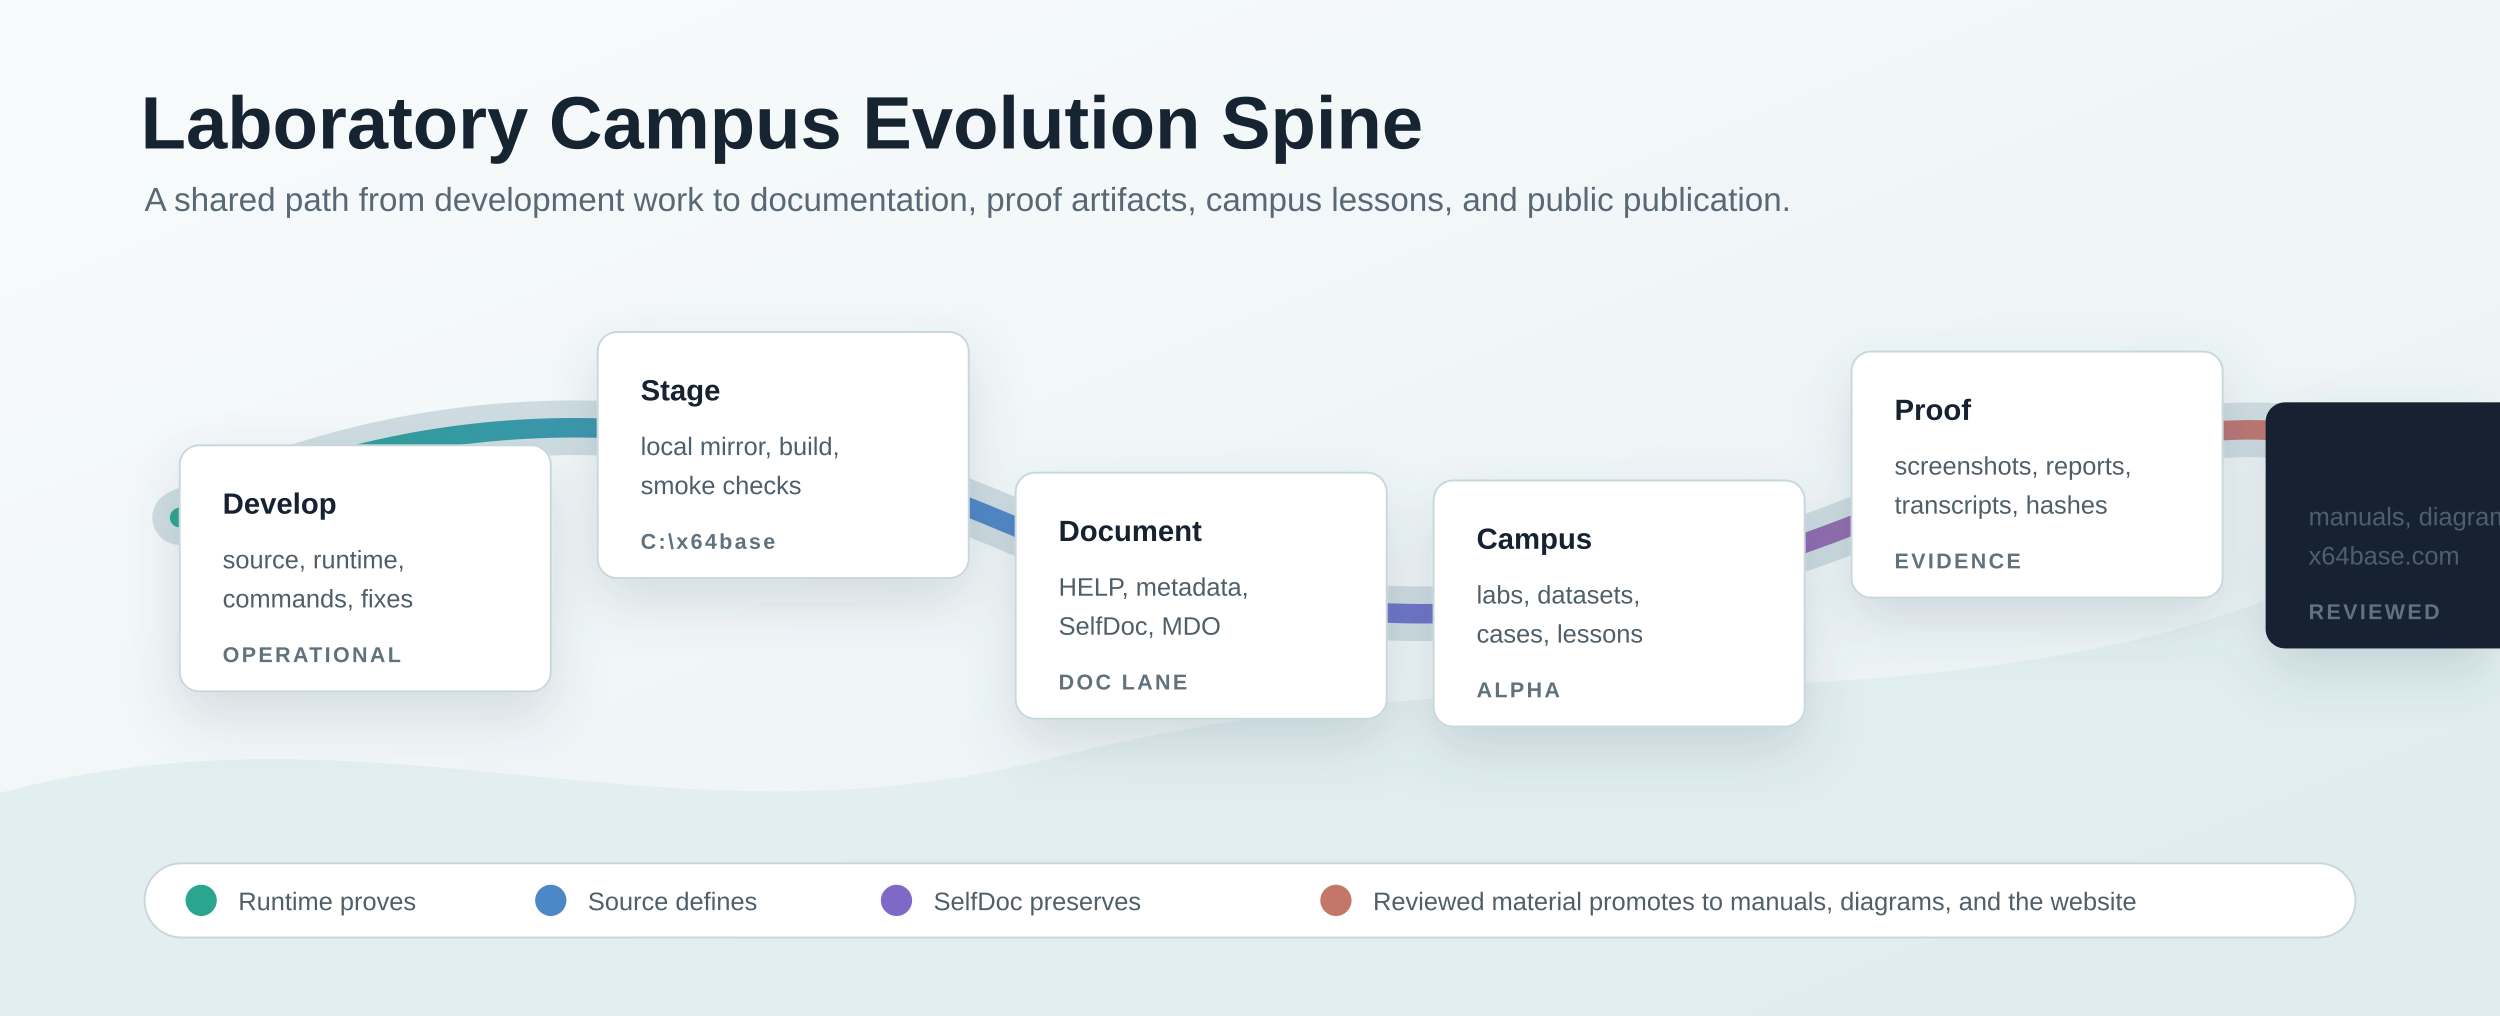
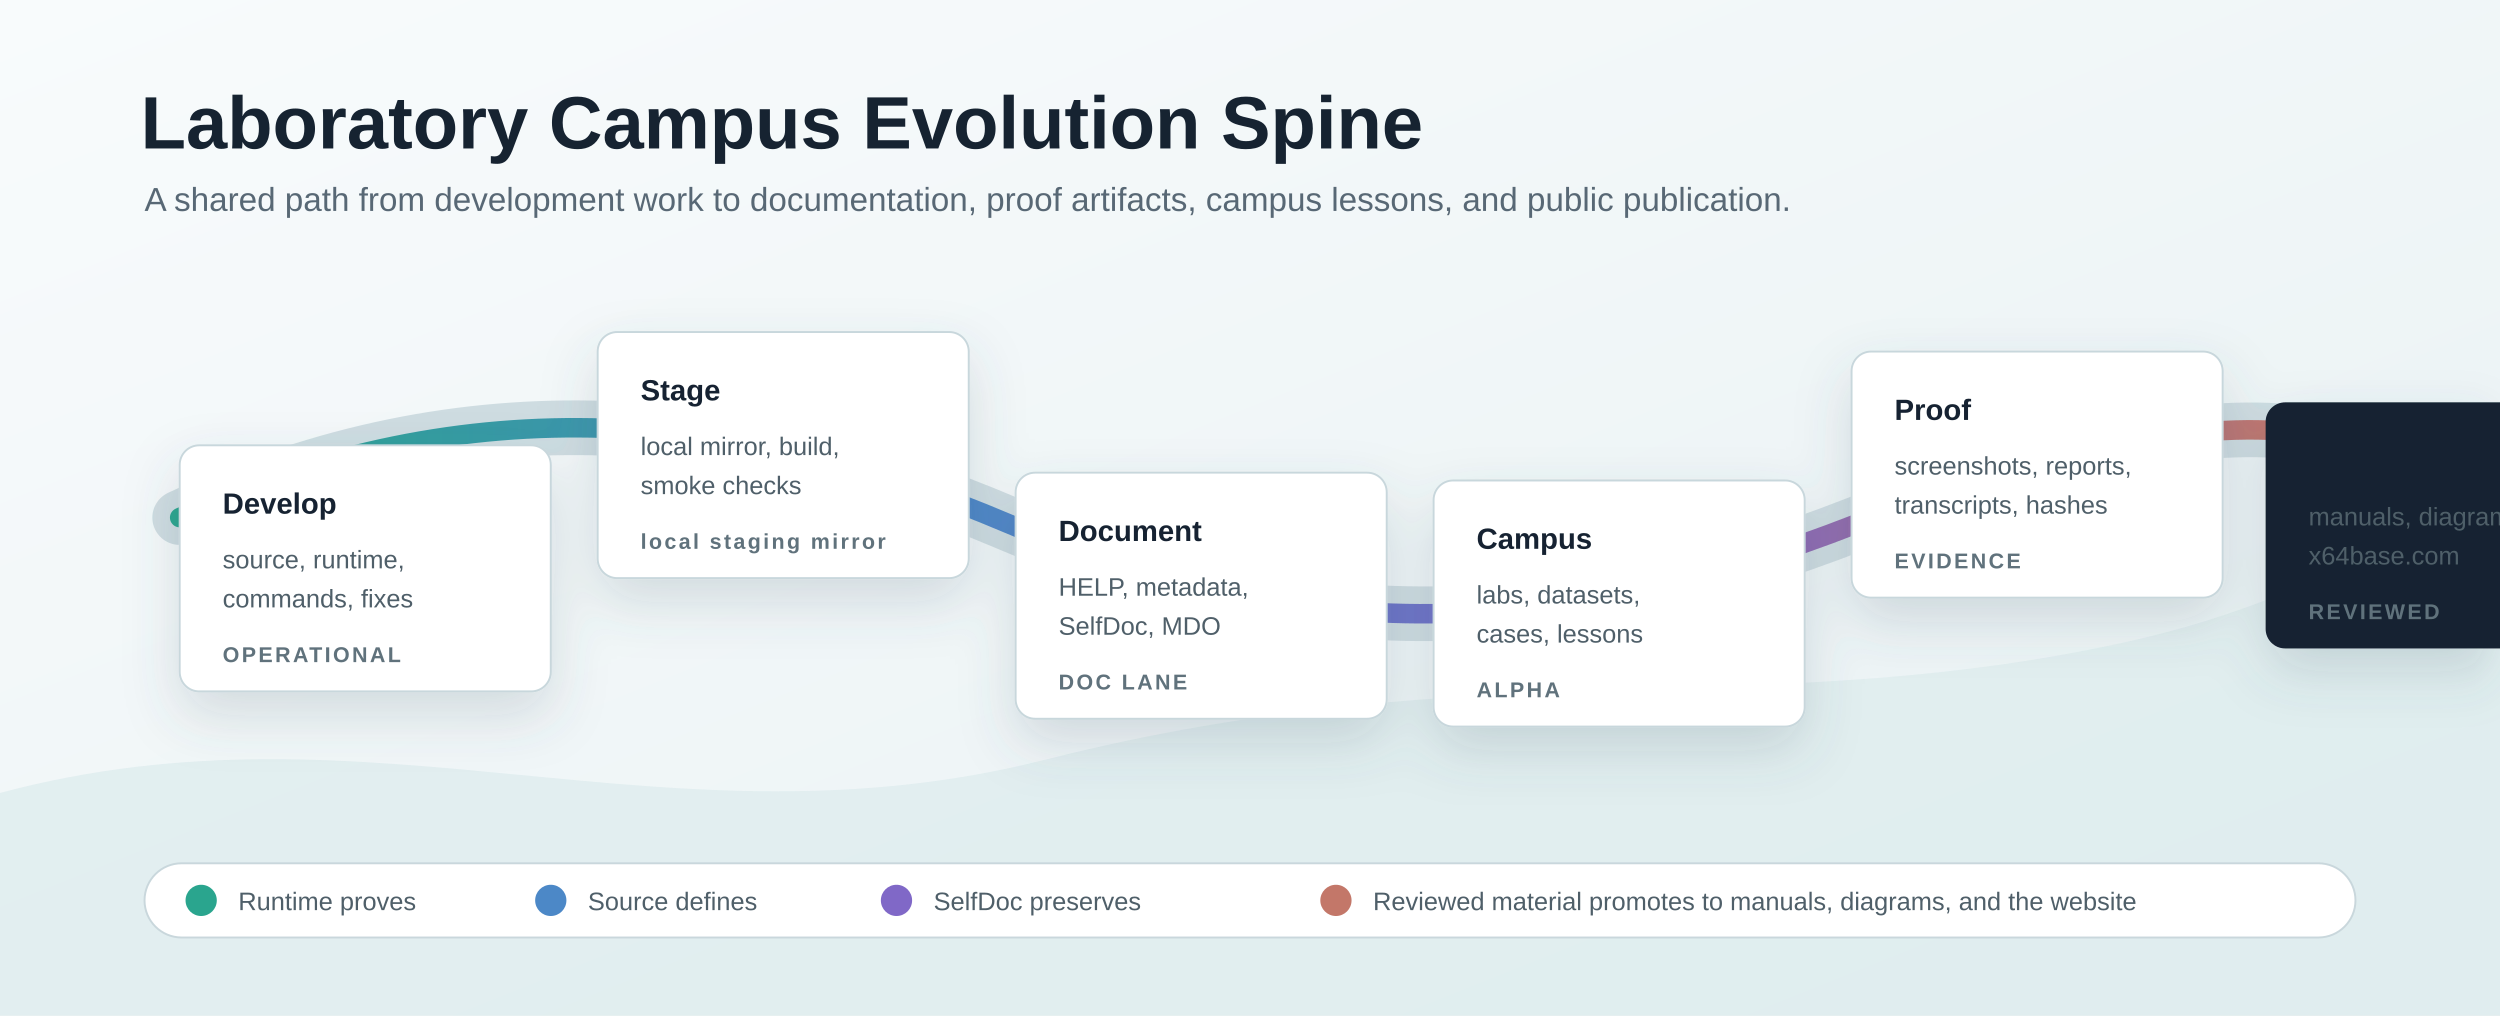
<svg xmlns="http://www.w3.org/2000/svg" width="1280" height="520" viewBox="0 0 1280 520" role="img" aria-labelledby="title desc">
  <defs>
    <linearGradient id="bg" x1="0" y1="0" x2="1" y2="1">
      <stop offset="0" stop-color="#f8fbfc" />
      <stop offset="1" stop-color="#e8f1f3" />
    </linearGradient>
    <linearGradient id="spine" x1="0" y1="0" x2="1" y2="0">
      <stop offset="0" stop-color="#2aa58e" />
      <stop offset="0.36" stop-color="#4c88c7" />
      <stop offset="0.7" stop-color="#8068c7" />
      <stop offset="1" stop-color="#c37769" />
    </linearGradient>
    <filter id="shadow" x="-20%" y="-20%" width="140%" height="140%">
      <feDropShadow dx="0" dy="12" stdDeviation="14" flood-color="#506371" flood-opacity="0.18" />
    </filter>
    <style>
      .title { font-family: Segoe UI, Arial, sans-serif; font-size: 38px; font-weight: 760; fill: #162331; }
      .sub { font-family: Segoe UI, Arial, sans-serif; font-size: 17px; fill: #586875; }
      .lane { font-family: Segoe UI, Arial, sans-serif; font-size: 15px; font-weight: 760; fill: #172432; }
      .item { font-family: Segoe UI, Arial, sans-serif; font-size: 13px; fill: #4f5f69; }
      .chip { font-family: Segoe UI, Arial, sans-serif; font-size: 11px; font-weight: 800; letter-spacing: 1.2px; fill: #60727c; }
    </style>
  </defs>
  <rect width="1280" height="520" fill="url(#bg)" />
  <path d="M0 406 C190 355 341 438 535 389 C760 332 906 371 1096 327 C1180 307 1234 273 1280 242 L1280 520 L0 520 Z" fill="#dcebed" opacity=".72" />
  <text x="72" y="76" class="title">Laboratory Campus Evolution Spine</text>
  <text x="74" y="108" class="sub">A shared path from development work to documentation, proof artifacts, campus lessons, and public publication.</text>
  <g transform="translate(92 170)">
    <path d="M0 95 C148 26 290 41 424 98 C580 164 716 157 874 92 C984 47 1077 45 1096 55" fill="none" stroke="#cedce1" stroke-width="28" stroke-linecap="round" />
    <path d="M0 95 C148 26 290 41 424 98 C580 164 716 157 874 92 C984 47 1077 45 1096 55" fill="none" stroke="url(#spine)" stroke-width="10" stroke-linecap="round" />
    <g filter="url(#shadow)">
      <g transform="translate(0 58)">
        <rect x="0" y="0" width="190" height="126" rx="10" fill="#ffffff" stroke="#c8d7dc" />
        <text x="22" y="35" class="lane">Develop</text>
        <text x="22" y="63" class="item">source, runtime,</text>
        <text x="22" y="83" class="item">commands, fixes</text>
        <text x="22" y="111" class="chip">OPERATIONAL</text>
      </g>
      <g transform="translate(214 0)">
        <rect x="0" y="0" width="190" height="126" rx="10" fill="#ffffff" stroke="#c8d7dc" />
        <text x="22" y="35" class="lane">Stage</text>
        <text x="22" y="63" class="item">local mirror, build,</text>
        <text x="22" y="83" class="item">smoke checks</text>
-         <text x="22" y="111" class="chip">C:\x64base</text>
+         <text x="22" y="111" class="chip">local staging mirror</text>
      </g>
      <g transform="translate(428 72)">
        <rect x="0" y="0" width="190" height="126" rx="10" fill="#ffffff" stroke="#c8d7dc" />
        <text x="22" y="35" class="lane">Document</text>
        <text x="22" y="63" class="item">HELP, metadata,</text>
        <text x="22" y="83" class="item">SelfDoc, MDO</text>
        <text x="22" y="111" class="chip">DOC LANE</text>
      </g>
      <g transform="translate(642 76)">
        <rect x="0" y="0" width="190" height="126" rx="10" fill="#ffffff" stroke="#c8d7dc" />
        <text x="22" y="35" class="lane">Campus</text>
        <text x="22" y="63" class="item">labs, datasets,</text>
        <text x="22" y="83" class="item">cases, lessons</text>
        <text x="22" y="111" class="chip">ALPHA</text>
      </g>
      <g transform="translate(856 10)">
        <rect x="0" y="0" width="190" height="126" rx="10" fill="#ffffff" stroke="#c8d7dc" />
        <text x="22" y="35" class="lane">Proof</text>
        <text x="22" y="63" class="item">screenshots, reports,</text>
        <text x="22" y="83" class="item">transcripts, hashes</text>
        <text x="22" y="111" class="chip">EVIDENCE</text>
      </g>
      <g transform="translate(1068 36)">
        <rect x="0" y="0" width="190" height="126" rx="10" fill="#162331" />
        <text x="22" y="35" class="lane" fill="#f8fbfc">Publish</text>
        <text x="22" y="63" class="item" fill="#cddce0">manuals, diagrams,</text>
        <text x="22" y="83" class="item" fill="#cddce0">x64base.com</text>
        <text x="22" y="111" class="chip" fill="#a7f3e7">REVIEWED</text>
      </g>
    </g>
  </g>
  <g transform="translate(74 442)">
    <rect x="0" y="0" width="1132" height="38" rx="19" fill="#ffffff" stroke="#c9d7dc" />
    <circle cx="29" cy="19" r="8" fill="#2aa58e" />
    <text x="48" y="24" class="item">Runtime proves</text>
    <circle cx="208" cy="19" r="8" fill="#4c88c7" />
    <text x="227" y="24" class="item">Source defines</text>
    <circle cx="385" cy="19" r="8" fill="#8068c7" />
    <text x="404" y="24" class="item">SelfDoc preserves</text>
    <circle cx="610" cy="19" r="8" fill="#c37769" />
    <text x="629" y="24" class="item">Reviewed material promotes to manuals, diagrams, and the website</text>
  </g>
</svg>
